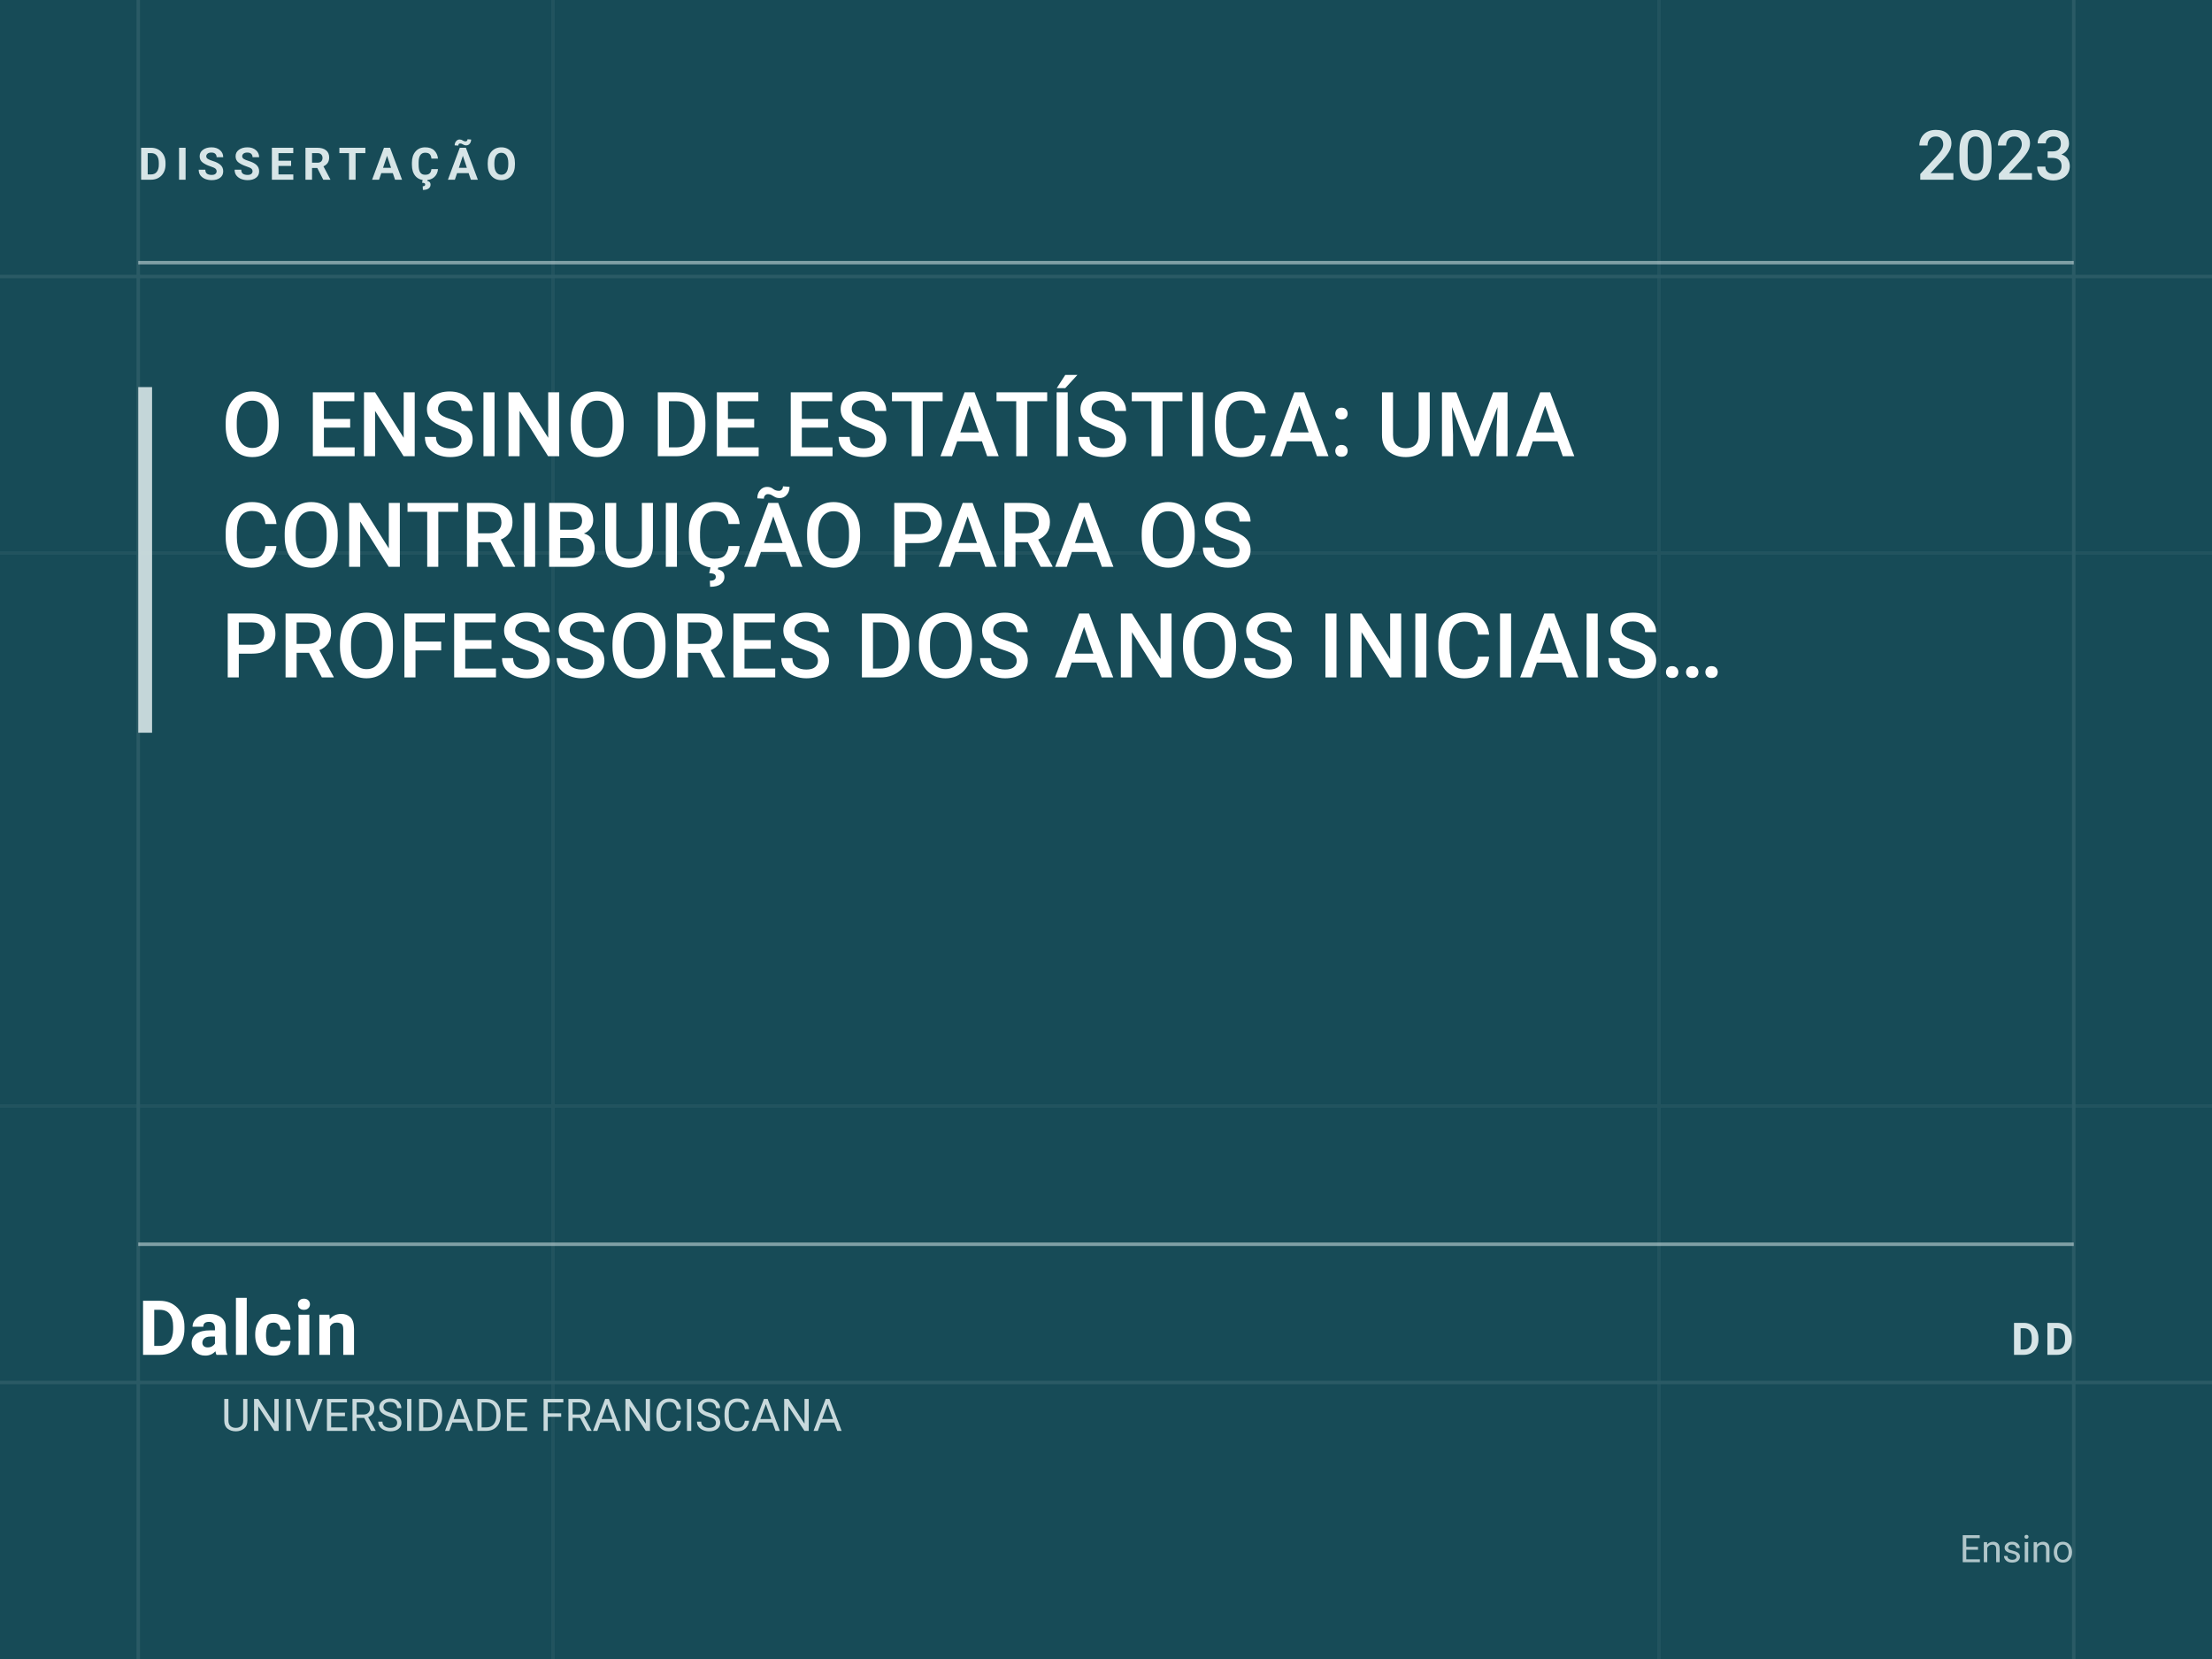
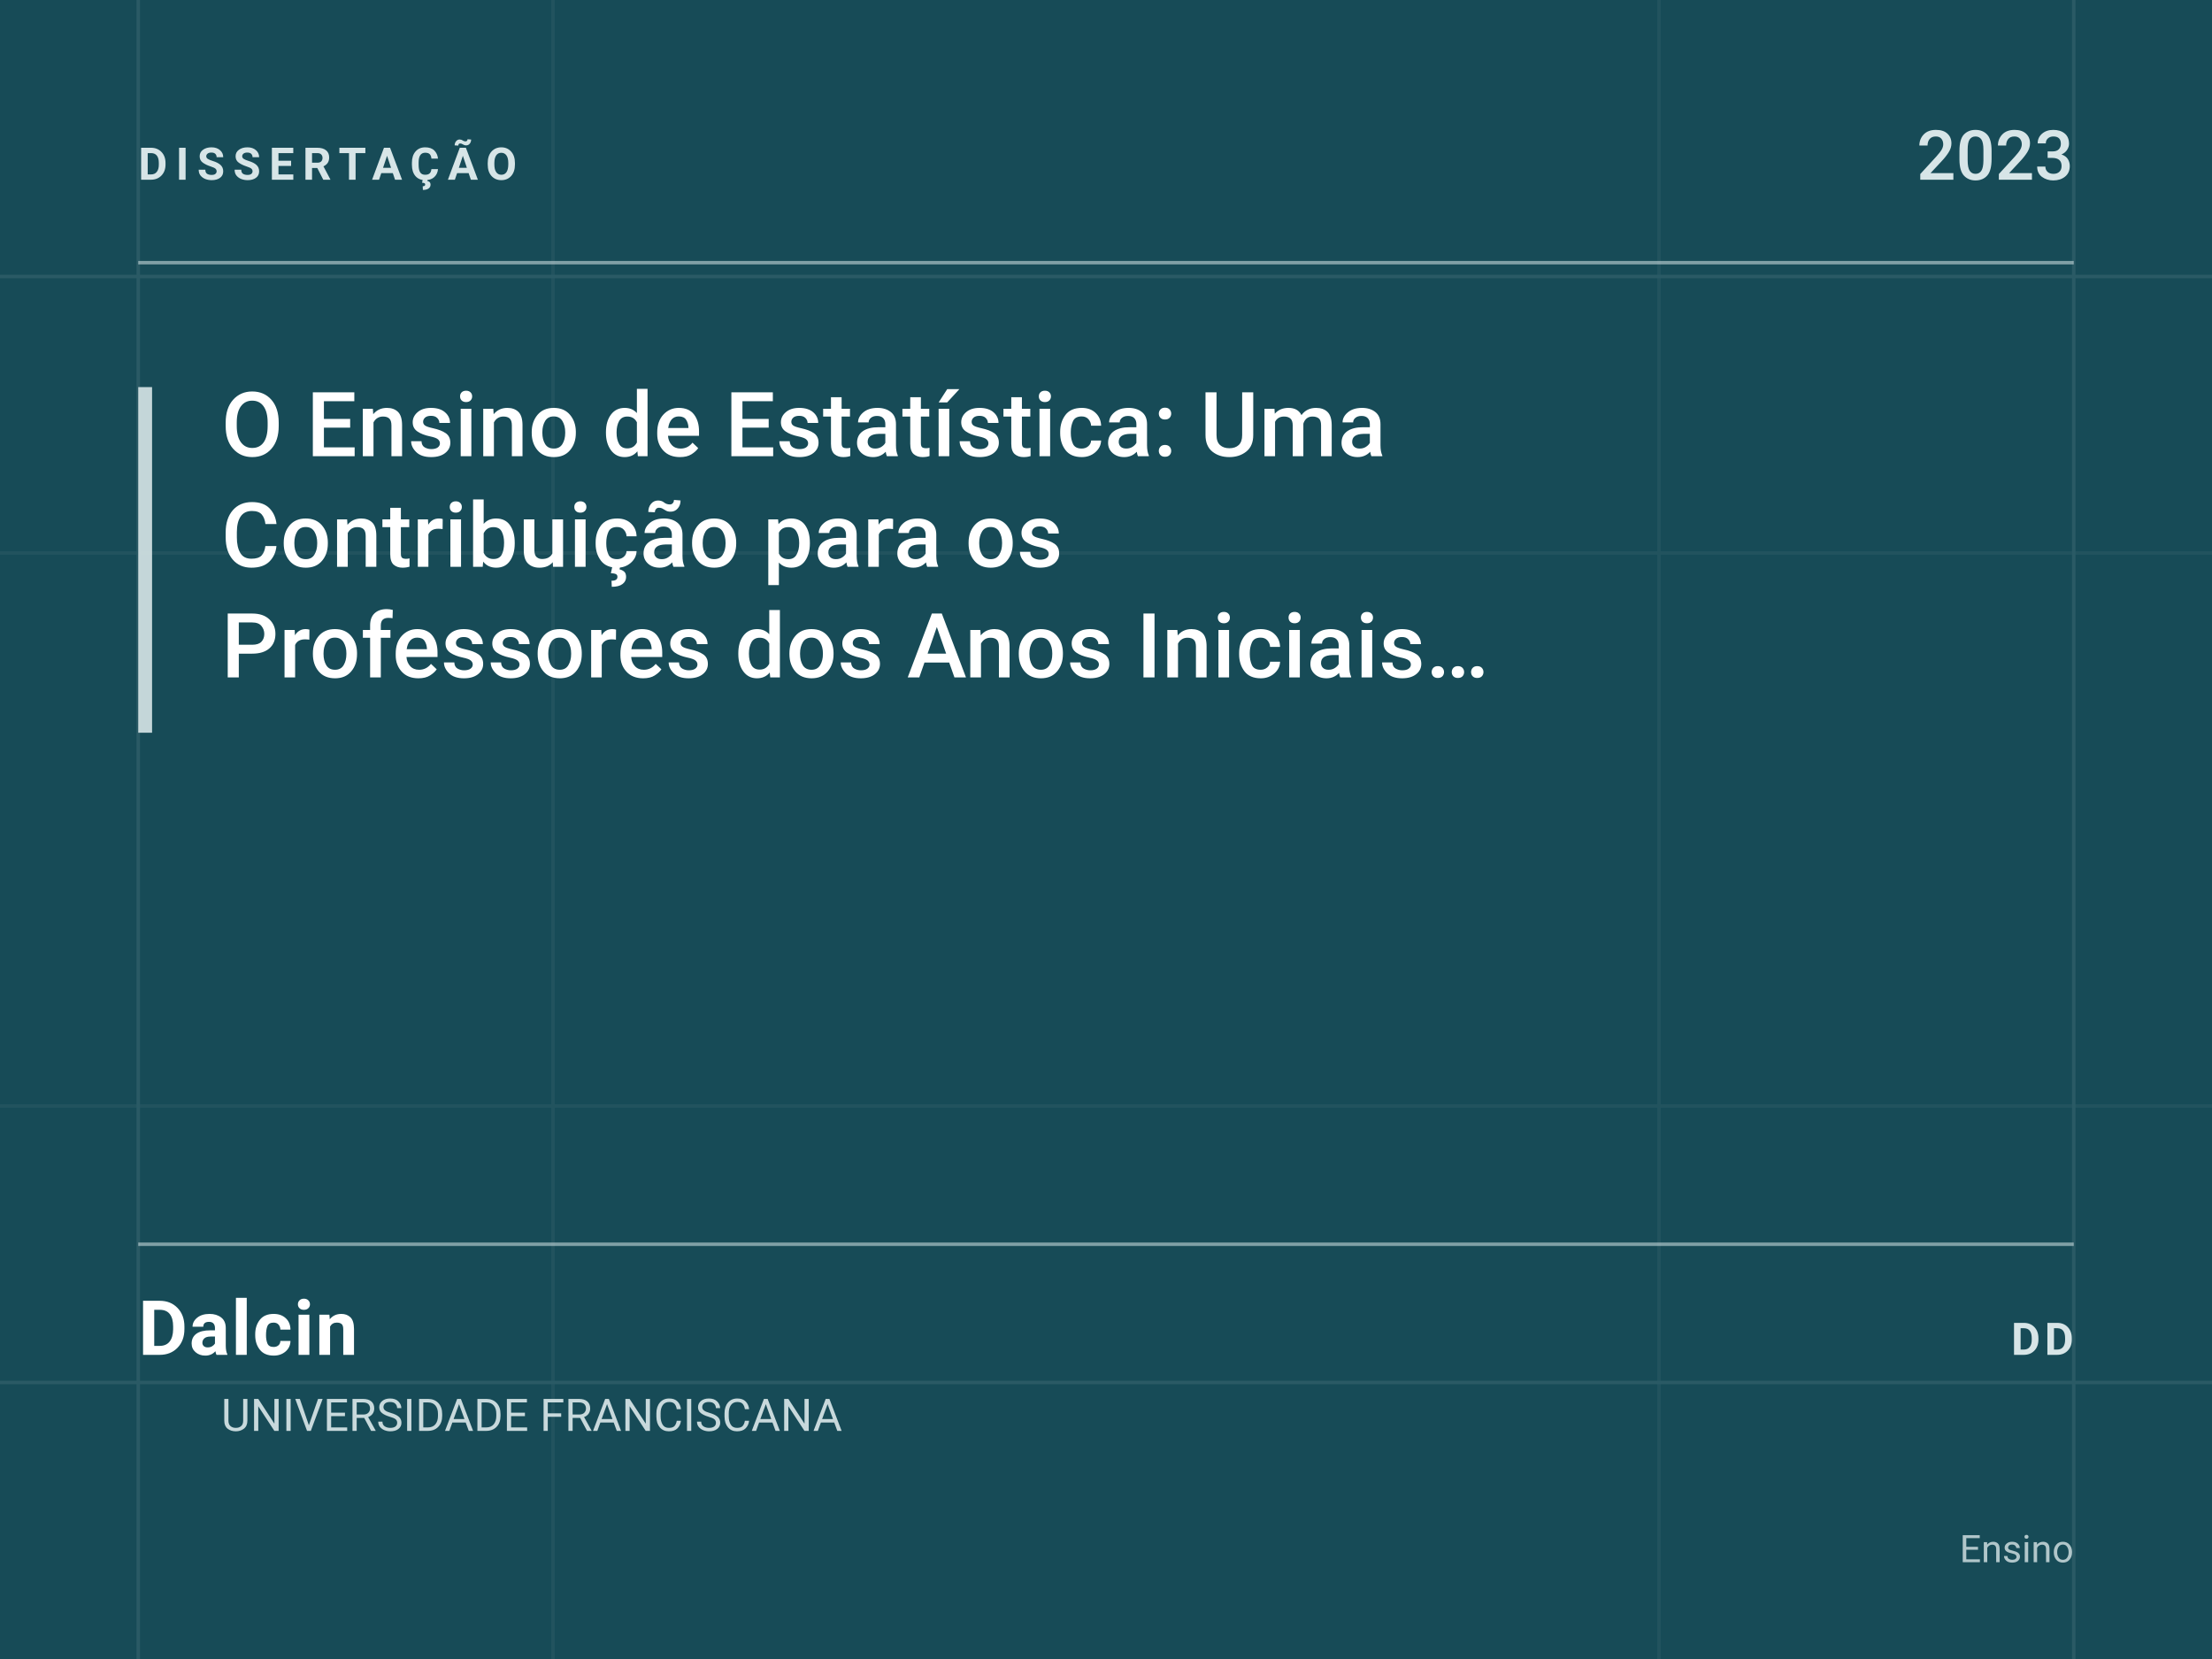
- <svg xmlns="http://www.w3.org/2000/svg" viewBox="0 0 640 480" width="640" height="480" role="img" aria-label="O ENSINO DE ESTATÍSTICA: UMA CONTRIBUIÇÃO PARA OS PROFESSORES DOS ANOS INICIAIS">
+ <svg xmlns="http://www.w3.org/2000/svg" viewBox="0 0 640 480" width="640" height="480" role="img" aria-label="O Ensino de Estatística: Uma Contribuição para os Professores dos Anos Iniciais">
  <rect width="640" height="480" fill="#174B57" />
  <g opacity="0.10" stroke="#D7E5E7" stroke-width="1">
    <path d="M0 80H640M0 400H640M40 0V480M600 0V480" />
    <path d="M0 160H640M0 320H640M160 0V480M480 0V480" opacity="0.55" />
  </g>
  <text x="40" y="52" fill="#D7E5E7" font-family="Roboto, Arial, Helvetica, sans-serif" font-size="13" font-weight="700" letter-spacing="2.4">DISSERTAÇÃO</text>
  <text x="600" y="52" text-anchor="end" fill="#D7E5E7" font-family="Roboto, Arial, Helvetica, sans-serif" font-size="20" font-weight="500">2023</text>
  <line x1="40" y1="76" x2="600" y2="76" stroke="#D7E5E7" stroke-width="1" opacity="0.55" />
  <rect x="40" y="112" width="4" height="100" fill="#D7E5E7" opacity="0.9" />
  <text fill="#FFFFFF" font-family="Roboto, Arial, Helvetica, sans-serif" font-size="26" font-weight="500" letter-spacing="0.1">
-     <tspan x="64" y="132">O ENSINO DE ESTATÍSTICA: UMA</tspan>
-     <tspan x="64" y="164">CONTRIBUIÇÃO PARA OS</tspan>
-     <tspan x="64" y="196">PROFESSORES DOS ANOS INICIAIS…</tspan>
+     <tspan x="64" y="132">O Ensino de Estatística: Uma</tspan>
+     <tspan x="64" y="164">Contribuição para os</tspan>
+     <tspan x="64" y="196">Professores dos Anos Iniciais…</tspan>
  </text>
  <line x1="40" y1="360" x2="600" y2="360" stroke="#D7E5E7" stroke-width="1" opacity="0.55" />
  <text x="40" y="392" fill="#FFFFFF" font-family="Roboto, Arial, Helvetica, sans-serif" font-size="22" font-weight="600" letter-spacing="0.4">Dalcin</text>
  <text fill="#D7E5E7" font-family="Roboto, Arial, Helvetica, sans-serif" font-size="13" opacity="0.92">
    <tspan x="64" y="414">UNIVERSIDADE FRANCISCANA</tspan>
  </text>
  <text x="600" y="452" text-anchor="end" fill="#D7E5E7" font-family="Roboto, Arial, Helvetica, sans-serif" font-size="11" opacity="0.8">Ensino</text>
  <text x="600" y="392" text-anchor="end" fill="#D7E5E7" font-family="Roboto, Arial, Helvetica, sans-serif" font-size="13" font-weight="700" letter-spacing="1.2">DD</text>
</svg>
